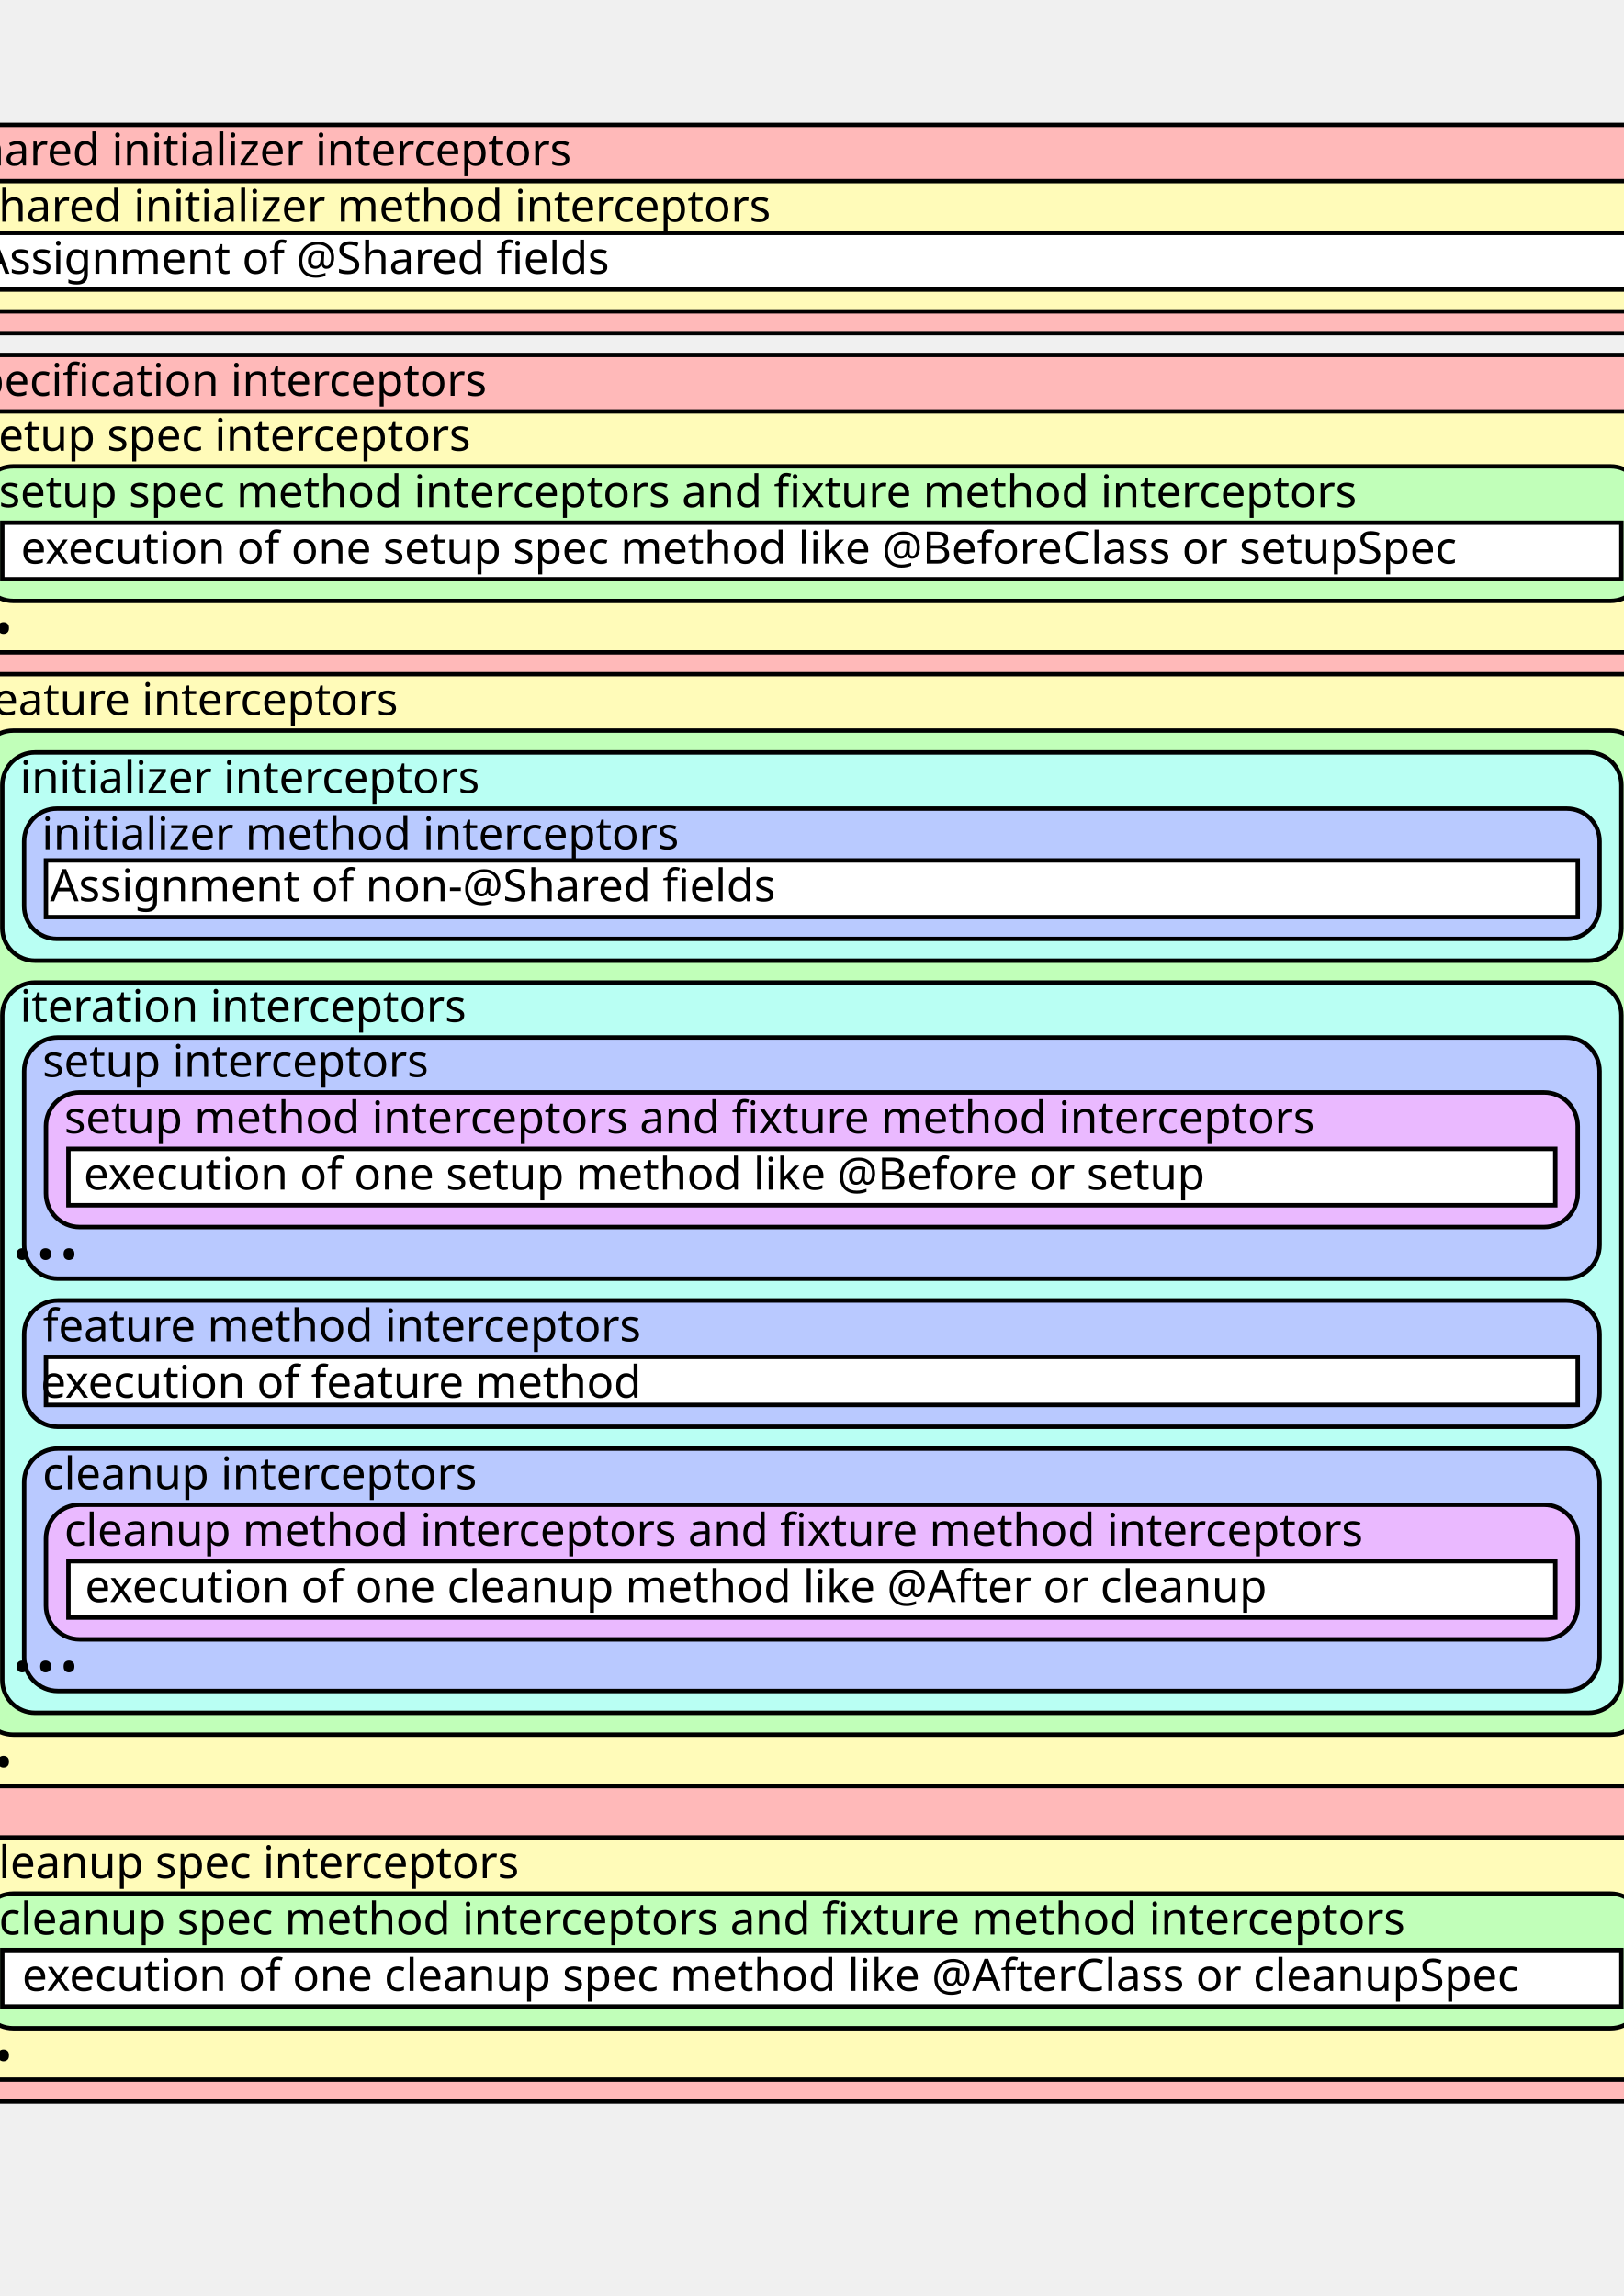
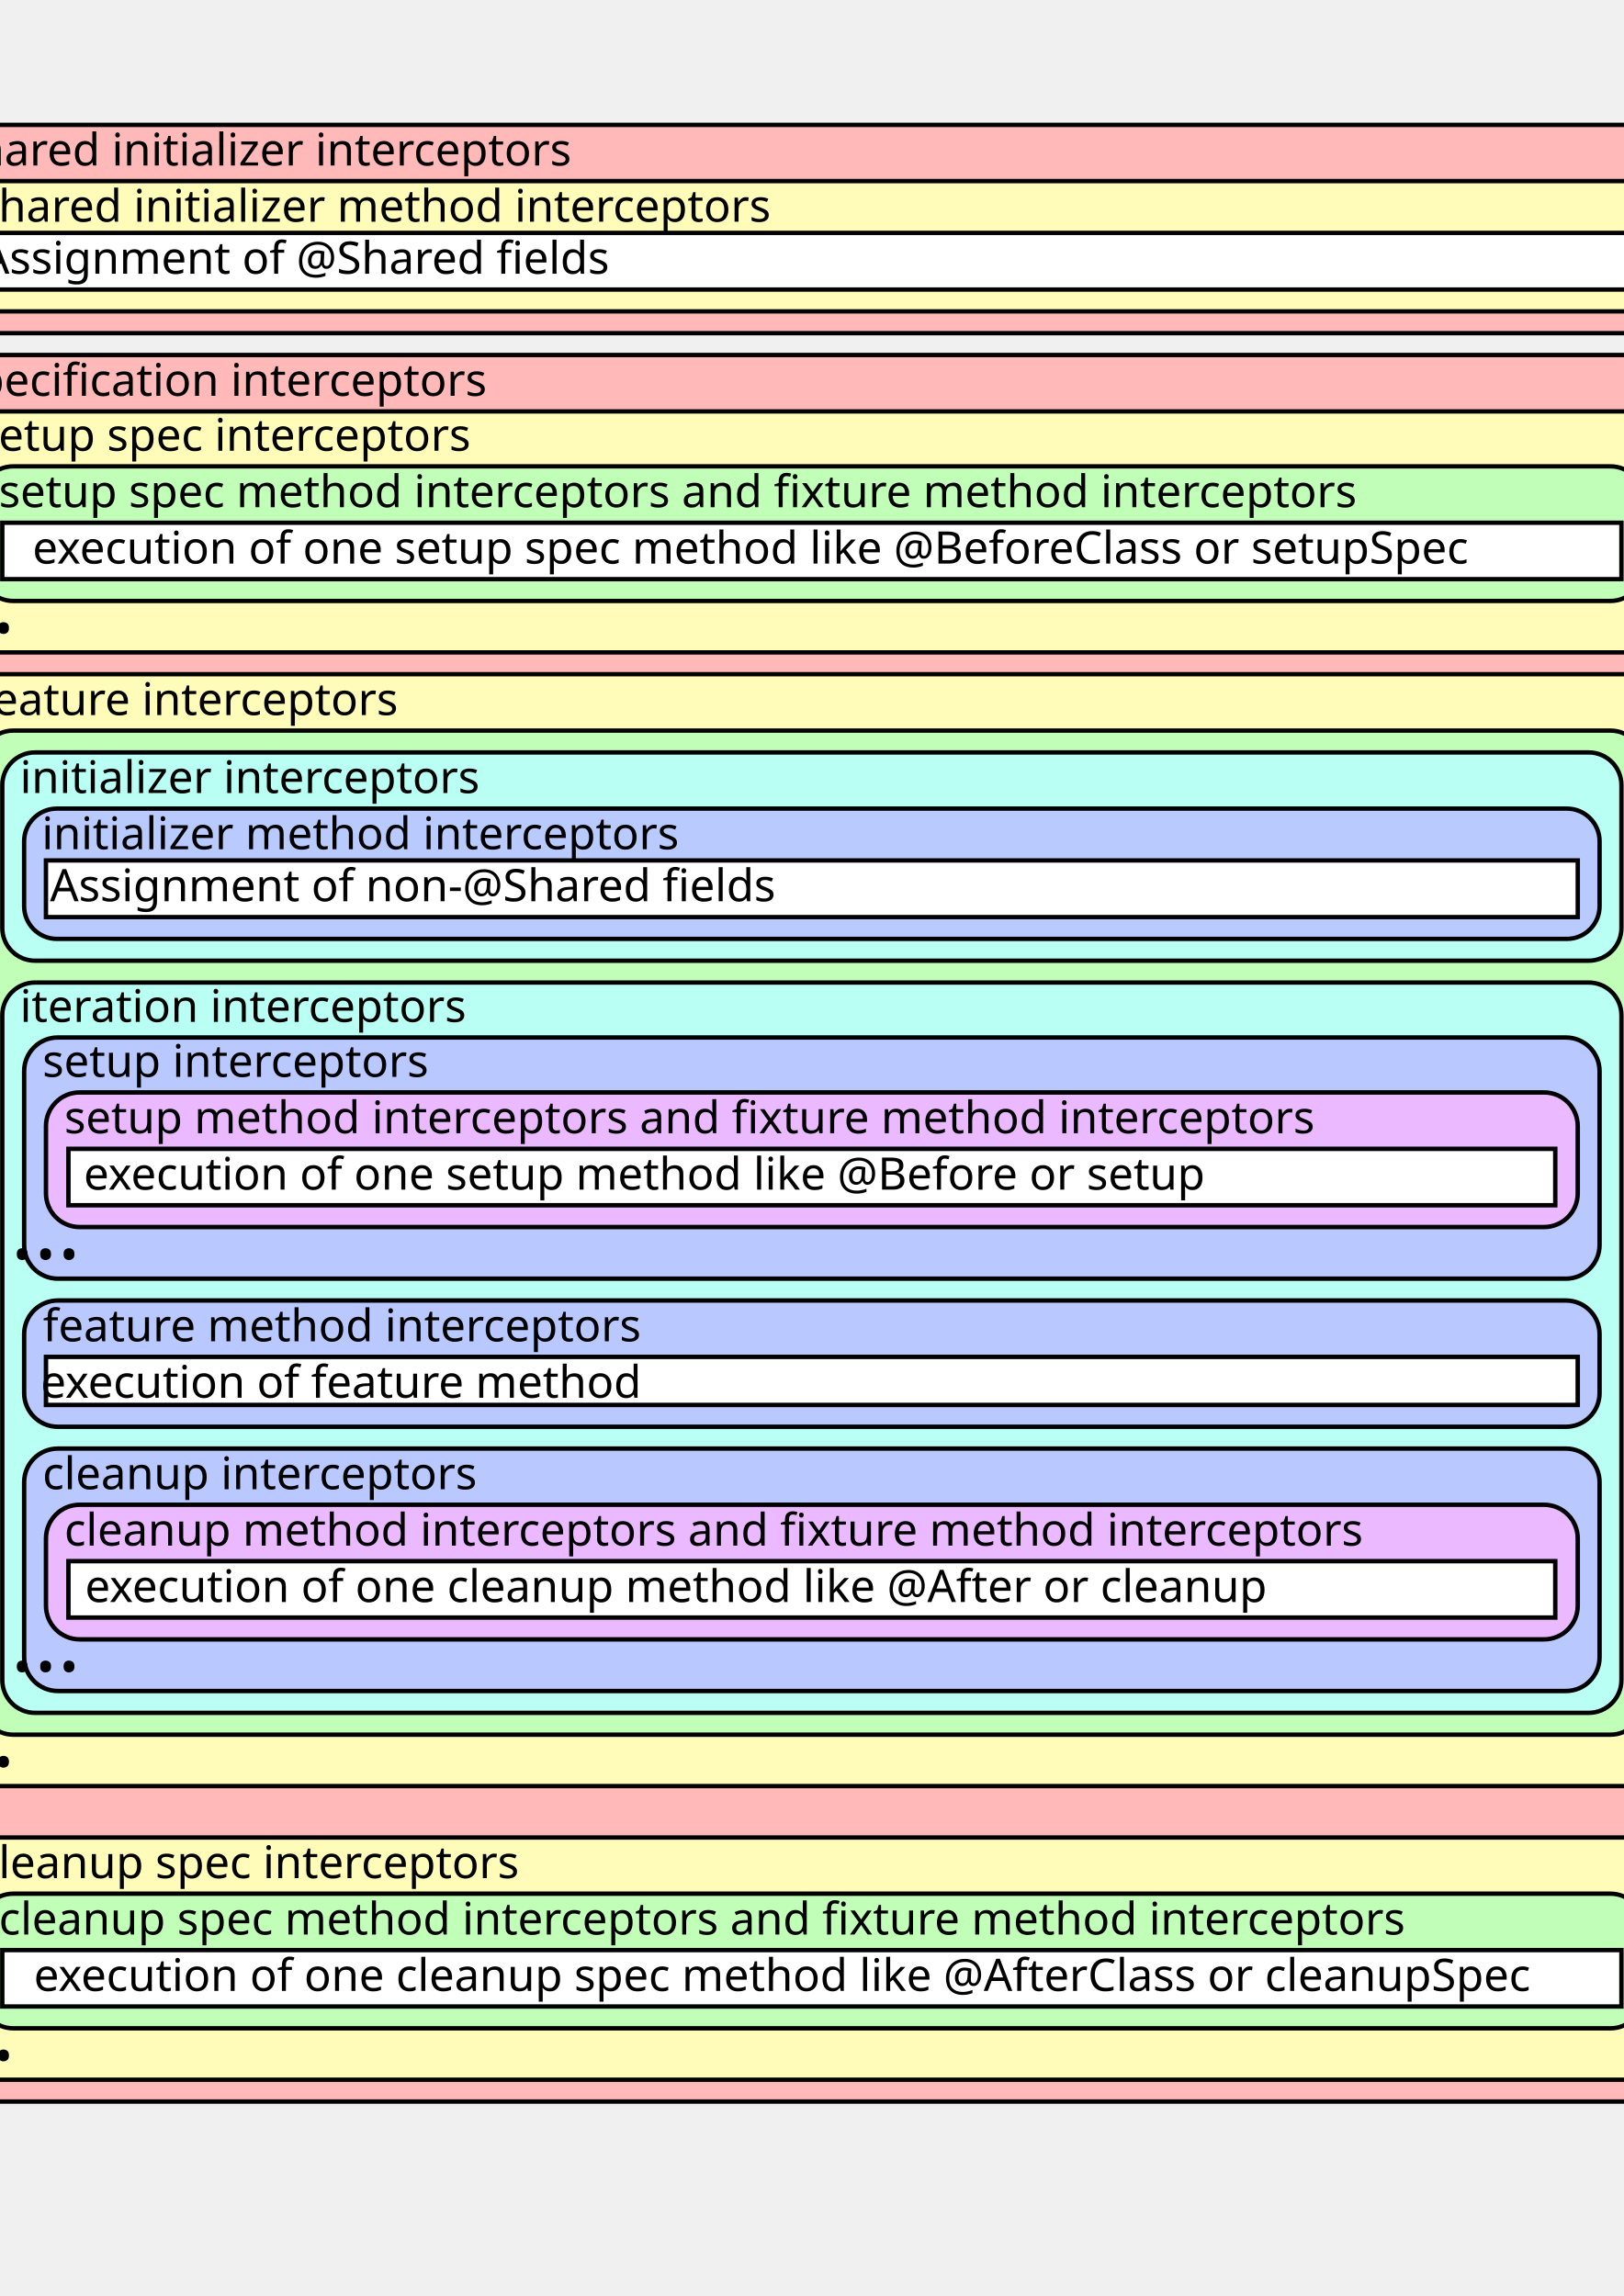
- <svg xmlns="http://www.w3.org/2000/svg" width="210mm" height="297mm" viewBox="0 0 744.094 1052.362" id="svg2" version="1.1">
+ <svg xmlns="http://www.w3.org/2000/svg" id="svg2" width="210mm" height="297mm" version="1.1" viewBox="0 0 744.094 1052.362">
  <defs id="defs4">
-     <marker orient="auto" refY="0.0" refX="0.0" id="Arrow1Lstart" style="overflow:visible">
-       <path id="path4144" d="M 0.0,0.0 L 5.0,-5.0 L -12.5,0.0 L 5.0,5.0 L 0.0,0.0 z " style="fill-rule:evenodd;stroke:#000000;stroke-width:1.0pt" transform="scale(0.8) translate(12.5,0)" />
+     <marker id="Arrow1Lstart" orient="auto" refX="0" refY="0" style="overflow:visible">
+       <path id="path4144" d="M 0.0,0.0 L 5.0,-5.0 L -12.5,0.0 L 5.0,5.0 L 0.0,0.0 z" transform="scale(0.8) translate(12.5,0)" style="fill-rule:evenodd;stroke:#000;stroke-width:1pt" />
    </marker>
  </defs>
  <g id="layer1">
-     <rect style="fill:#ffb9b9;fill-opacity:1;fill-rule:nonzero;stroke:#000000;stroke-width:2;stroke-linejoin:miter;stroke-miterlimit:4;stroke-dasharray:none;stroke-dashoffset:0;stroke-opacity:1" id="rect4138" width="801.994" height="95.469" x="-28.95" y="57.241" rx="15" />
-     <text xml:space="preserve" style="font-style:normal;font-weight:normal;font-size:20.556px;line-height:125%;font-family:sans-serif;text-align:start;letter-spacing:0px;word-spacing:0px;text-anchor:start;fill:#000000;fill-opacity:1;stroke:none;stroke-width:1px;stroke-linecap:butt;stroke-linejoin:miter;stroke-opacity:1" x="-20.532" y="75.858" id="text4537-4">
+     <rect style="fill:#ffb9b9;fill-opacity:1;fill-rule:nonzero;stroke:#000;stroke-width:2;stroke-linejoin:miter;stroke-miterlimit:4;stroke-dasharray:none;stroke-dashoffset:0;stroke-opacity:1" id="rect4138" width="801.994" height="95.469" x="-28.95" y="57.241" rx="15" />
+     <text style="font-style:normal;font-weight:400;font-size:20.556px;line-height:125%;font-family:sans-serif;text-align:start;letter-spacing:0;word-spacing:0;text-anchor:start;fill:#000;fill-opacity:1;stroke:none;stroke-width:1px;stroke-linecap:butt;stroke-linejoin:miter;stroke-opacity:1" id="text4537-4" x="-20.532" y="75.858" xml:space="preserve">
      <tspan id="tspan4539-71" x="-20.532" y="75.858">shared initializer interceptors</tspan>
    </text>
-     <rect style="fill:#fffbb9;fill-opacity:1;fill-rule:nonzero;stroke:#000000;stroke-width:2;stroke-linejoin:miter;stroke-miterlimit:4;stroke-dasharray:none;stroke-dashoffset:0;stroke-opacity:1" id="rect4138-6" width="781.994" height="59.716" x="-18.95" y="82.994" rx="15" />
-     <text xml:space="preserve" style="font-style:normal;font-weight:normal;font-size:20.556px;line-height:125%;font-family:sans-serif;text-align:start;letter-spacing:0px;word-spacing:0px;text-anchor:start;fill:#000000;fill-opacity:1;stroke:none;stroke-width:1px;stroke-linecap:butt;stroke-linejoin:miter;stroke-opacity:1" x="-10.532" y="101.611" id="text4537-4-8">
+     <rect style="fill:#fffbb9;fill-opacity:1;fill-rule:nonzero;stroke:#000;stroke-width:2;stroke-linejoin:miter;stroke-miterlimit:4;stroke-dasharray:none;stroke-dashoffset:0;stroke-opacity:1" id="rect4138-6" width="781.994" height="59.716" x="-18.95" y="82.994" rx="15" />
+     <text style="font-style:normal;font-weight:400;font-size:20.556px;line-height:125%;font-family:sans-serif;text-align:start;letter-spacing:0;word-spacing:0;text-anchor:start;fill:#000;fill-opacity:1;stroke:none;stroke-width:1px;stroke-linecap:butt;stroke-linejoin:miter;stroke-opacity:1" id="text4537-4-8" x="-10.532" y="101.611" xml:space="preserve">
      <tspan id="tspan4539-71-8" x="-10.532" y="101.611">shared initializer method interceptors</tspan>
    </text>
-     <rect style="fill:#ffffff;fill-opacity:1;fill-rule:nonzero;stroke:#000000;stroke-width:2;stroke-linejoin:miter;stroke-miterlimit:4;stroke-dasharray:none;stroke-dashoffset:0;stroke-opacity:1" id="rect4138-6-9" width="761.994" height="25.963" x="-8.95" y="106.746" rx="0" ry="0" />
-     <text xml:space="preserve" style="font-style:normal;font-weight:normal;font-size:20.556px;line-height:125%;font-family:sans-serif;text-align:center;letter-spacing:0px;word-spacing:0px;text-anchor:middle;fill:#000000;fill-opacity:1;stroke:none;stroke-width:1px;stroke-linecap:butt;stroke-linejoin:miter;stroke-opacity:1" x="148.598" y="125.464" id="text4537">
+     <rect style="fill:#fff;fill-opacity:1;fill-rule:nonzero;stroke:#000;stroke-width:2;stroke-linejoin:miter;stroke-miterlimit:4;stroke-dasharray:none;stroke-dashoffset:0;stroke-opacity:1" id="rect4138-6-9" width="761.994" height="25.963" x="-8.95" y="106.746" rx="0" ry="0" />
+     <text style="font-style:normal;font-weight:400;font-size:20.556px;line-height:125%;font-family:sans-serif;text-align:center;letter-spacing:0;word-spacing:0;text-anchor:middle;fill:#000;fill-opacity:1;stroke:none;stroke-width:1px;stroke-linecap:butt;stroke-linejoin:miter;stroke-opacity:1" id="text4537" x="148.598" y="125.464" xml:space="preserve">
      <tspan id="tspan4539" x="148.598" y="125.464">Assignment of @Shared fields</tspan>
    </text>
-     <rect style="fill:#ffb9b9;fill-opacity:1;fill-rule:nonzero;stroke:#000000;stroke-width:2;stroke-linejoin:miter;stroke-miterlimit:4;stroke-dasharray:none;stroke-dashoffset:0;stroke-opacity:1" id="rect4138-1" width="801.994" height="800.525" x="-28.95" y="162.71" rx="15" />
-     <text xml:space="preserve" style="font-style:normal;font-weight:normal;font-size:20.556px;line-height:125%;font-family:sans-serif;text-align:start;letter-spacing:0px;word-spacing:0px;text-anchor:start;fill:#000000;fill-opacity:1;stroke:none;stroke-width:1px;stroke-linecap:butt;stroke-linejoin:miter;stroke-opacity:1" x="-20.532" y="181.428" id="text4537-4-4">
-       <tspan x="-20.532" y="181.428" id="tspan4811">specification interceptors</tspan>
+     <rect style="fill:#ffb9b9;fill-opacity:1;fill-rule:nonzero;stroke:#000;stroke-width:2;stroke-linejoin:miter;stroke-miterlimit:4;stroke-dasharray:none;stroke-dashoffset:0;stroke-opacity:1" id="rect4138-1" width="801.994" height="800.525" x="-28.95" y="162.71" rx="15" />
+     <text style="font-style:normal;font-weight:400;font-size:20.556px;line-height:125%;font-family:sans-serif;text-align:start;letter-spacing:0;word-spacing:0;text-anchor:start;fill:#000;fill-opacity:1;stroke:none;stroke-width:1px;stroke-linecap:butt;stroke-linejoin:miter;stroke-opacity:1" id="text4537-4-4" x="-20.532" y="181.428" xml:space="preserve">
+       <tspan id="tspan4811" x="-20.532" y="181.428">specification interceptors</tspan>
    </text>
-     <rect style="fill:#fffbb9;fill-opacity:1;fill-rule:nonzero;stroke:#000000;stroke-width:2;stroke-linejoin:miter;stroke-miterlimit:4;stroke-dasharray:none;stroke-dashoffset:0;stroke-opacity:1" id="rect4138-6-96" width="781.994" height="110.453" x="-18.95" y="188.563" rx="15" />
-     <text xml:space="preserve" style="font-style:normal;font-weight:normal;font-size:20.556px;line-height:125%;font-family:sans-serif;text-align:start;letter-spacing:0px;word-spacing:0px;text-anchor:start;fill:#000000;fill-opacity:1;stroke:none;stroke-width:1px;stroke-linecap:butt;stroke-linejoin:miter;stroke-opacity:1" x="-10.532" y="206.608" id="text4537-4-4-1">
-       <tspan x="-10.532" y="206.608" id="tspan4833">setup spec interceptors</tspan>
+     <rect style="fill:#fffbb9;fill-opacity:1;fill-rule:nonzero;stroke:#000;stroke-width:2;stroke-linejoin:miter;stroke-miterlimit:4;stroke-dasharray:none;stroke-dashoffset:0;stroke-opacity:1" id="rect4138-6-96" width="781.994" height="110.453" x="-18.95" y="188.563" rx="15" />
+     <text style="font-style:normal;font-weight:400;font-size:20.556px;line-height:125%;font-family:sans-serif;text-align:start;letter-spacing:0;word-spacing:0;text-anchor:start;fill:#000;fill-opacity:1;stroke:none;stroke-width:1px;stroke-linecap:butt;stroke-linejoin:miter;stroke-opacity:1" id="text4537-4-4-1" x="-10.532" y="206.608" xml:space="preserve">
+       <tspan id="tspan4833" x="-10.532" y="206.608">setup spec interceptors</tspan>
    </text>
-     <rect style="fill:#c1ffb9;fill-opacity:1;fill-rule:nonzero;stroke:#000000;stroke-width:2;stroke-linejoin:miter;stroke-miterlimit:4;stroke-dasharray:none;stroke-dashoffset:0;stroke-opacity:1" id="rect4138-6-96-0" width="761.994" height="61.706" x="-8.95" y="213.744" rx="15" />
-     <text xml:space="preserve" style="font-style:normal;font-weight:normal;font-size:20.556px;line-height:125%;font-family:sans-serif;text-align:start;letter-spacing:0px;word-spacing:0px;text-anchor:start;fill:#000000;fill-opacity:1;stroke:none;stroke-width:1px;stroke-linecap:butt;stroke-linejoin:miter;stroke-opacity:1" x="-0.532" y="232.461" id="text4537-4-4-1-1">
-       <tspan x="-0.532" y="232.461" id="tspan4230">setup spec method interceptors and fixture method interceptors</tspan>
+     <rect style="fill:#c1ffb9;fill-opacity:1;fill-rule:nonzero;stroke:#000;stroke-width:2;stroke-linejoin:miter;stroke-miterlimit:4;stroke-dasharray:none;stroke-dashoffset:0;stroke-opacity:1" id="rect4138-6-96-0" width="761.994" height="61.706" x="-8.95" y="213.744" rx="15" />
+     <text style="font-style:normal;font-weight:400;font-size:20.556px;line-height:125%;font-family:sans-serif;text-align:start;letter-spacing:0;word-spacing:0;text-anchor:start;fill:#000;fill-opacity:1;stroke:none;stroke-width:1px;stroke-linecap:butt;stroke-linejoin:miter;stroke-opacity:1" id="text4537-4-4-1-1" x="-.532" y="232.461" xml:space="preserve">
+       <tspan id="tspan4230" x="-.532" y="232.461">setup spec method interceptors and fixture method interceptors</tspan>
    </text>
-     <rect style="fill:#ffffff;fill-opacity:1;fill-rule:nonzero;stroke:#000000;stroke-width:2;stroke-linejoin:miter;stroke-miterlimit:4;stroke-dasharray:none;stroke-dashoffset:0;stroke-opacity:1" id="rect4138-6-9-8" width="741.994" height="25.853" x="1.05" y="239.596" rx="0" ry="0" />
-     <text xml:space="preserve" style="font-style:normal;font-weight:normal;font-size:20.556px;line-height:125%;font-family:sans-serif;text-align:center;letter-spacing:0px;word-spacing:0px;text-anchor:middle;fill:#000000;fill-opacity:1;stroke:none;stroke-width:1px;stroke-linecap:butt;stroke-linejoin:miter;stroke-opacity:1" x="357.288" y="258.314" id="text4537-3">
+     <rect style="fill:#fff;fill-opacity:1;fill-rule:nonzero;stroke:#000;stroke-width:2;stroke-linejoin:miter;stroke-miterlimit:4;stroke-dasharray:none;stroke-dashoffset:0;stroke-opacity:1" id="rect4138-6-9-8" width="741.994" height="25.853" x="1.05" y="239.596" rx="0" ry="0" />
+     <text style="font-style:normal;font-weight:400;font-size:20.556px;line-height:125%;font-family:sans-serif;text-align:center;letter-spacing:0;word-spacing:0;text-anchor:middle;fill:#000;fill-opacity:1;stroke:none;stroke-width:1px;stroke-linecap:butt;stroke-linejoin:miter;stroke-opacity:1" id="text4537-3" x="357.288" y="258.314" xml:space="preserve">
      <tspan id="tspan4539-7" x="357.288" y="258.314">execution of one setup spec method like @BeforeClass or setupSpec</tspan>
-       <tspan x="357.288" y="284.009" id="tspan4630" />
    </text>
-     <rect style="fill:#fffbb9;fill-opacity:1;fill-rule:nonzero;stroke:#000000;stroke-width:2;stroke-linejoin:miter;stroke-miterlimit:4;stroke-dasharray:none;stroke-dashoffset:0;stroke-opacity:1" id="rect4138-6-96-6" width="781.994" height="509.628" x="-18.95" y="309.016" rx="15" />
-     <text xml:space="preserve" style="font-style:normal;font-weight:normal;font-size:20.556px;line-height:125%;font-family:sans-serif;text-align:start;letter-spacing:0px;word-spacing:0px;text-anchor:start;fill:#000000;fill-opacity:1;stroke:none;stroke-width:1px;stroke-linecap:butt;stroke-linejoin:miter;stroke-opacity:1" x="-10.321" y="327.734" id="text4537-4-4-4">
-       <tspan x="-10.321" y="327.734" id="tspan4811-9">feature interceptors</tspan>
+     <rect style="fill:#fffbb9;fill-opacity:1;fill-rule:nonzero;stroke:#000;stroke-width:2;stroke-linejoin:miter;stroke-miterlimit:4;stroke-dasharray:none;stroke-dashoffset:0;stroke-opacity:1" id="rect4138-6-96-6" width="781.994" height="509.628" x="-18.95" y="309.016" rx="15" />
+     <text style="font-style:normal;font-weight:400;font-size:20.556px;line-height:125%;font-family:sans-serif;text-align:start;letter-spacing:0;word-spacing:0;text-anchor:start;fill:#000;fill-opacity:1;stroke:none;stroke-width:1px;stroke-linecap:butt;stroke-linejoin:miter;stroke-opacity:1" id="text4537-4-4-4" x="-10.321" y="327.734" xml:space="preserve">
+       <tspan id="tspan4811-9" x="-10.321" y="327.734">feature interceptors</tspan>
    </text>
-     <text xml:space="preserve" style="font-style:normal;font-weight:normal;font-size:40px;line-height:125%;font-family:sans-serif;text-align:center;letter-spacing:0px;word-spacing:0px;text-anchor:middle;fill:#000000;fill-opacity:1;stroke:none;stroke-width:1px;stroke-linecap:butt;stroke-linejoin:miter;stroke-opacity:1" x="16.906" y="290.016" id="text4674">
+     <text style="font-style:normal;font-weight:400;font-size:40px;line-height:125%;font-family:sans-serif;text-align:center;letter-spacing:0;word-spacing:0;text-anchor:middle;fill:#000;fill-opacity:1;stroke:none;stroke-width:1px;stroke-linecap:butt;stroke-linejoin:miter;stroke-opacity:1" id="text4674" x="16.906" y="290.016" xml:space="preserve">
      <tspan id="tspan4676" x="16.906" y="290.016">...</tspan>
    </text>
-     <rect style="fill:#fffbb9;fill-opacity:1;fill-rule:nonzero;stroke:#000000;stroke-width:2;stroke-linejoin:miter;stroke-miterlimit:4;stroke-dasharray:none;stroke-dashoffset:0;stroke-opacity:1" id="rect4138-6-96-60" width="781.994" height="111.025" x="-18.95" y="842.21" rx="15" />
-     <text xml:space="preserve" style="font-style:normal;font-weight:normal;font-size:20.556px;line-height:125%;font-family:sans-serif;text-align:start;letter-spacing:0px;word-spacing:0px;text-anchor:start;fill:#000000;fill-opacity:1;stroke:none;stroke-width:1px;stroke-linecap:butt;stroke-linejoin:miter;stroke-opacity:1" x="-10.507" y="860.828" id="text4537-4-4-1-2">
-       <tspan x="-10.507" y="860.828" id="tspan4873">cleanup spec interceptors</tspan>
+     <rect style="fill:#fffbb9;fill-opacity:1;fill-rule:nonzero;stroke:#000;stroke-width:2;stroke-linejoin:miter;stroke-miterlimit:4;stroke-dasharray:none;stroke-dashoffset:0;stroke-opacity:1" id="rect4138-6-96-60" width="781.994" height="111.025" x="-18.95" y="842.21" rx="15" />
+     <text style="font-style:normal;font-weight:400;font-size:20.556px;line-height:125%;font-family:sans-serif;text-align:start;letter-spacing:0;word-spacing:0;text-anchor:start;fill:#000;fill-opacity:1;stroke:none;stroke-width:1px;stroke-linecap:butt;stroke-linejoin:miter;stroke-opacity:1" id="text4537-4-4-1-2" x="-10.507" y="860.828" xml:space="preserve">
+       <tspan id="tspan4873" x="-10.507" y="860.828">cleanup spec interceptors</tspan>
    </text>
-     <rect style="fill:#c1ffb9;fill-opacity:1;fill-rule:nonzero;stroke:#000000;stroke-width:2;stroke-linejoin:miter;stroke-miterlimit:4;stroke-dasharray:none;stroke-dashoffset:0;stroke-opacity:1" id="rect4138-6-96-0-8" width="761.994" height="61.706" x="-8.95" y="867.963" rx="15" />
-     <text xml:space="preserve" style="font-style:normal;font-weight:normal;font-size:20.556px;line-height:125%;font-family:sans-serif;text-align:start;letter-spacing:0px;word-spacing:0px;text-anchor:start;fill:#000000;fill-opacity:1;stroke:none;stroke-width:1px;stroke-linecap:butt;stroke-linejoin:miter;stroke-opacity:1" x="-0.507" y="886.681" id="text4537-4-4-1-1-8">
-       <tspan x="-0.507" y="886.681" id="tspan4833-3-9">cleanup spec method interceptors and fixture method interceptors</tspan>
+     <rect style="fill:#c1ffb9;fill-opacity:1;fill-rule:nonzero;stroke:#000;stroke-width:2;stroke-linejoin:miter;stroke-miterlimit:4;stroke-dasharray:none;stroke-dashoffset:0;stroke-opacity:1" id="rect4138-6-96-0-8" width="761.994" height="61.706" x="-8.95" y="867.963" rx="15" />
+     <text style="font-style:normal;font-weight:400;font-size:20.556px;line-height:125%;font-family:sans-serif;text-align:start;letter-spacing:0;word-spacing:0;text-anchor:start;fill:#000;fill-opacity:1;stroke:none;stroke-width:1px;stroke-linecap:butt;stroke-linejoin:miter;stroke-opacity:1" id="text4537-4-4-1-1-8" x="-.507" y="886.681" xml:space="preserve">
+       <tspan id="tspan4833-3-9" x="-.507" y="886.681">cleanup spec method interceptors and fixture method interceptors</tspan>
    </text>
-     <rect style="fill:#ffffff;fill-opacity:1;fill-rule:nonzero;stroke:#000000;stroke-width:2;stroke-linejoin:miter;stroke-miterlimit:4;stroke-dasharray:none;stroke-dashoffset:0;stroke-opacity:1" id="rect4138-6-9-8-4" width="741.994" height="25.853" x="1.05" y="893.816" rx="0" ry="0" />
-     <text xml:space="preserve" style="font-style:normal;font-weight:normal;font-size:20.556px;line-height:125%;font-family:sans-serif;text-align:center;letter-spacing:0px;word-spacing:0px;text-anchor:middle;fill:#000000;fill-opacity:1;stroke:none;stroke-width:1px;stroke-linecap:butt;stroke-linejoin:miter;stroke-opacity:1" x="371.802" y="912.534" id="text4537-3-0">
+     <rect style="fill:#fff;fill-opacity:1;fill-rule:nonzero;stroke:#000;stroke-width:2;stroke-linejoin:miter;stroke-miterlimit:4;stroke-dasharray:none;stroke-dashoffset:0;stroke-opacity:1" id="rect4138-6-9-8-4" width="741.994" height="25.853" x="1.05" y="893.816" rx="0" ry="0" />
+     <text style="font-style:normal;font-weight:400;font-size:20.556px;line-height:125%;font-family:sans-serif;text-align:center;letter-spacing:0;word-spacing:0;text-anchor:middle;fill:#000;fill-opacity:1;stroke:none;stroke-width:1px;stroke-linecap:butt;stroke-linejoin:miter;stroke-opacity:1" id="text4537-3-0" x="371.802" y="912.534" xml:space="preserve">
      <tspan id="tspan4539-7-5" x="371.802" y="912.534">execution of one cleanup spec method like @AfterClass or cleanupSpec</tspan>
-       <tspan x="371.802" y="938.228" id="tspan4630-7" />
    </text>
-     <text xml:space="preserve" style="font-style:normal;font-weight:normal;font-size:40px;line-height:125%;font-family:sans-serif;text-align:center;letter-spacing:0px;word-spacing:0px;text-anchor:middle;fill:#000000;fill-opacity:1;stroke:none;stroke-width:1px;stroke-linecap:butt;stroke-linejoin:miter;stroke-opacity:1" x="16.906" y="944.235" id="text4674-3">
+     <text style="font-style:normal;font-weight:400;font-size:40px;line-height:125%;font-family:sans-serif;text-align:center;letter-spacing:0;word-spacing:0;text-anchor:middle;fill:#000;fill-opacity:1;stroke:none;stroke-width:1px;stroke-linecap:butt;stroke-linejoin:miter;stroke-opacity:1" id="text4674-3" x="16.906" y="944.235" xml:space="preserve">
      <tspan id="tspan4676-7" x="16.906" y="944.235">...</tspan>
    </text>
-     <text xml:space="preserve" style="font-style:normal;font-weight:normal;font-size:40px;line-height:125%;font-family:sans-serif;text-align:center;letter-spacing:0px;word-spacing:0px;text-anchor:middle;fill:#000000;fill-opacity:1;stroke:none;stroke-width:1px;stroke-linecap:butt;stroke-linejoin:miter;stroke-opacity:1" x="6.906" y="833.21" id="text4674-30">
+     <text style="font-style:normal;font-weight:400;font-size:40px;line-height:125%;font-family:sans-serif;text-align:center;letter-spacing:0;word-spacing:0;text-anchor:middle;fill:#000;fill-opacity:1;stroke:none;stroke-width:1px;stroke-linecap:butt;stroke-linejoin:miter;stroke-opacity:1" id="text4674-30" x="6.906" y="833.21" xml:space="preserve">
      <tspan id="tspan4676-5" x="6.906" y="833.21">...</tspan>
    </text>
-     <rect style="fill:#c1ffb9;fill-opacity:1;fill-rule:nonzero;stroke:#000000;stroke-width:2;stroke-linejoin:miter;stroke-miterlimit:4;stroke-dasharray:none;stroke-dashoffset:0;stroke-opacity:1" id="rect4138-6-96-0-1-8" width="761.994" height="460.209" x="-8.95" y="334.869" rx="15" />
-     <rect style="fill:#b9fff3;fill-opacity:1;fill-rule:nonzero;stroke:#000000;stroke-width:2;stroke-linejoin:miter;stroke-miterlimit:4;stroke-dasharray:none;stroke-dashoffset:0;stroke-opacity:1" id="rect4138-6-96-0-1" width="741.994" height="95.469" x="1.05" y="344.869" rx="15" />
-     <text xml:space="preserve" style="font-style:normal;font-weight:normal;font-size:20.556px;line-height:125%;font-family:sans-serif;text-align:start;letter-spacing:0px;word-spacing:0px;text-anchor:start;fill:#000000;fill-opacity:1;stroke:none;stroke-width:1px;stroke-linecap:butt;stroke-linejoin:miter;stroke-opacity:1" x="9.142" y="363.486" id="text4537-4-4-1-1-0">
-       <tspan x="9.142" y="363.486" id="tspan4833-3-0">initializer interceptors</tspan>
+     <rect style="fill:#c1ffb9;fill-opacity:1;fill-rule:nonzero;stroke:#000;stroke-width:2;stroke-linejoin:miter;stroke-miterlimit:4;stroke-dasharray:none;stroke-dashoffset:0;stroke-opacity:1" id="rect4138-6-96-0-1-8" width="761.994" height="460.209" x="-8.95" y="334.869" rx="15" />
+     <rect style="fill:#b9fff3;fill-opacity:1;fill-rule:nonzero;stroke:#000;stroke-width:2;stroke-linejoin:miter;stroke-miterlimit:4;stroke-dasharray:none;stroke-dashoffset:0;stroke-opacity:1" id="rect4138-6-96-0-1" width="741.994" height="95.469" x="1.05" y="344.869" rx="15" />
+     <text style="font-style:normal;font-weight:400;font-size:20.556px;line-height:125%;font-family:sans-serif;text-align:start;letter-spacing:0;word-spacing:0;text-anchor:start;fill:#000;fill-opacity:1;stroke:none;stroke-width:1px;stroke-linecap:butt;stroke-linejoin:miter;stroke-opacity:1" id="text4537-4-4-1-1-0" x="9.142" y="363.486" xml:space="preserve">
+       <tspan id="tspan4833-3-0" x="9.142" y="363.486">initializer interceptors</tspan>
    </text>
-     <rect style="fill:#b9caff;fill-opacity:1;fill-rule:nonzero;stroke:#000000;stroke-width:2;stroke-linejoin:miter;stroke-miterlimit:4;stroke-dasharray:none;stroke-dashoffset:0;stroke-opacity:1" id="rect4138-6-96-0-1-3" width="721.994" height="59.716" x="11.05" y="370.622" rx="15" />
-     <text xml:space="preserve" style="font-style:normal;font-weight:normal;font-size:20.556px;line-height:125%;font-family:sans-serif;text-align:start;letter-spacing:0px;word-spacing:0px;text-anchor:start;fill:#000000;fill-opacity:1;stroke:none;stroke-width:1px;stroke-linecap:butt;stroke-linejoin:miter;stroke-opacity:1" x="19.142" y="389.239" id="text4537-4-4-1-1-0-2">
-       <tspan x="19.142" y="389.239" id="tspan4833-3-0-4">initializer method interceptors</tspan>
+     <rect style="fill:#b9caff;fill-opacity:1;fill-rule:nonzero;stroke:#000;stroke-width:2;stroke-linejoin:miter;stroke-miterlimit:4;stroke-dasharray:none;stroke-dashoffset:0;stroke-opacity:1" id="rect4138-6-96-0-1-3" width="721.994" height="59.716" x="11.05" y="370.622" rx="15" />
+     <text style="font-style:normal;font-weight:400;font-size:20.556px;line-height:125%;font-family:sans-serif;text-align:start;letter-spacing:0;word-spacing:0;text-anchor:start;fill:#000;fill-opacity:1;stroke:none;stroke-width:1px;stroke-linecap:butt;stroke-linejoin:miter;stroke-opacity:1" id="text4537-4-4-1-1-0-2" x="19.142" y="389.239" xml:space="preserve">
+       <tspan id="tspan4833-3-0-4" x="19.142" y="389.239">initializer method interceptors</tspan>
    </text>
-     <rect style="fill:#ffffff;fill-opacity:1;fill-rule:nonzero;stroke:#000000;stroke-width:2;stroke-linejoin:miter;stroke-miterlimit:4;stroke-dasharray:none;stroke-dashoffset:0;stroke-opacity:1" id="rect4138-6-9-2" width="701.994" height="25.963" x="21.05" y="394.374" rx="0" ry="0" />
-     <text xml:space="preserve" style="font-style:normal;font-weight:normal;font-size:20.556px;line-height:125%;font-family:sans-serif;text-align:center;letter-spacing:0px;word-spacing:0px;text-anchor:middle;fill:#000000;fill-opacity:1;stroke:none;stroke-width:1px;stroke-linecap:butt;stroke-linejoin:miter;stroke-opacity:1" x="202.526" y="413.092" id="text4537-5">
+     <rect style="fill:#fff;fill-opacity:1;fill-rule:nonzero;stroke:#000;stroke-width:2;stroke-linejoin:miter;stroke-miterlimit:4;stroke-dasharray:none;stroke-dashoffset:0;stroke-opacity:1" id="rect4138-6-9-2" width="701.994" height="25.963" x="21.05" y="394.374" rx="0" ry="0" />
+     <text style="font-style:normal;font-weight:400;font-size:20.556px;line-height:125%;font-family:sans-serif;text-align:center;letter-spacing:0;word-spacing:0;text-anchor:middle;fill:#000;fill-opacity:1;stroke:none;stroke-width:1px;stroke-linecap:butt;stroke-linejoin:miter;stroke-opacity:1" id="text4537-5" x="202.526" y="413.092" xml:space="preserve">
      <tspan id="tspan4539-4" x="202.526" y="413.092">Assignment of non-@Shared fields</tspan>
    </text>
-     <text xml:space="preserve" style="font-style:normal;font-weight:normal;font-size:40px;line-height:125%;font-family:sans-serif;text-align:center;letter-spacing:0px;word-spacing:0px;text-anchor:middle;fill:#000000;fill-opacity:1;stroke:none;stroke-width:1px;stroke-linecap:butt;stroke-linejoin:miter;stroke-opacity:1" x="16.906" y="809.644" id="text4674-30-5">
+     <text style="font-style:normal;font-weight:400;font-size:40px;line-height:125%;font-family:sans-serif;text-align:center;letter-spacing:0;word-spacing:0;text-anchor:middle;fill:#000;fill-opacity:1;stroke:none;stroke-width:1px;stroke-linecap:butt;stroke-linejoin:miter;stroke-opacity:1" id="text4674-30-5" x="16.906" y="809.644" xml:space="preserve">
      <tspan id="tspan4676-5-0" x="16.906" y="809.644">...</tspan>
    </text>
-     <rect style="fill:#b9fff3;fill-opacity:1;fill-rule:nonzero;stroke:#000000;stroke-width:2;stroke-linejoin:miter;stroke-miterlimit:4;stroke-dasharray:none;stroke-dashoffset:0;stroke-opacity:1" id="rect4138-6-96-0-1-5" width="741.994" height="334.74" x="1.05" y="450.338" rx="15" />
-     <text xml:space="preserve" style="font-style:normal;font-weight:normal;font-size:20.556px;line-height:125%;font-family:sans-serif;text-align:start;letter-spacing:0px;word-spacing:0px;text-anchor:start;fill:#000000;fill-opacity:1;stroke:none;stroke-width:1px;stroke-linecap:butt;stroke-linejoin:miter;stroke-opacity:1" x="9.142" y="468.383" id="text4537-4-4-1-1-0-22">
-       <tspan x="9.142" y="468.383" id="tspan4833-3-0-0">iteration interceptors</tspan>
+     <rect style="fill:#b9fff3;fill-opacity:1;fill-rule:nonzero;stroke:#000;stroke-width:2;stroke-linejoin:miter;stroke-miterlimit:4;stroke-dasharray:none;stroke-dashoffset:0;stroke-opacity:1" id="rect4138-6-96-0-1-5" width="741.994" height="334.74" x="1.05" y="450.338" rx="15" />
+     <text style="font-style:normal;font-weight:400;font-size:20.556px;line-height:125%;font-family:sans-serif;text-align:start;letter-spacing:0;word-spacing:0;text-anchor:start;fill:#000;fill-opacity:1;stroke:none;stroke-width:1px;stroke-linecap:butt;stroke-linejoin:miter;stroke-opacity:1" id="text4537-4-4-1-1-0-22" x="9.142" y="468.383" xml:space="preserve">
+       <tspan id="tspan4833-3-0-0" x="9.142" y="468.383">iteration interceptors</tspan>
    </text>
-     <rect style="fill:#b9c9ff;fill-opacity:1;fill-rule:nonzero;stroke:#000000;stroke-width:2.028;stroke-linejoin:miter;stroke-miterlimit:4;stroke-dasharray:none;stroke-dashoffset:0;stroke-opacity:1" id="rect4138-6-96-0-1-3-0-2" width="721.966" height="110.543" x="11.064" y="475.533" rx="15.427" />
-     <text xml:space="preserve" style="font-style:normal;font-weight:normal;font-size:20.556px;line-height:125%;font-family:sans-serif;text-align:start;letter-spacing:0px;word-spacing:0px;text-anchor:start;fill:#000000;fill-opacity:1;stroke:none;stroke-width:1px;stroke-linecap:butt;stroke-linejoin:miter;stroke-opacity:1" x="19.468" y="493.564" id="text4537-4-4-1-1-0-2-2-0">
-       <tspan x="19.468" y="493.564" id="tspan4833-3-0-4-9-3">setup interceptors</tspan>
+     <rect style="fill:#b9c9ff;fill-opacity:1;fill-rule:nonzero;stroke:#000;stroke-width:2.028;stroke-linejoin:miter;stroke-miterlimit:4;stroke-dasharray:none;stroke-dashoffset:0;stroke-opacity:1" id="rect4138-6-96-0-1-3-0-2" width="721.966" height="110.543" x="11.064" y="475.533" rx="15.427" />
+     <text style="font-style:normal;font-weight:400;font-size:20.556px;line-height:125%;font-family:sans-serif;text-align:start;letter-spacing:0;word-spacing:0;text-anchor:start;fill:#000;fill-opacity:1;stroke:none;stroke-width:1px;stroke-linecap:butt;stroke-linejoin:miter;stroke-opacity:1" id="text4537-4-4-1-1-0-2-2-0" x="19.468" y="493.564" xml:space="preserve">
+       <tspan id="tspan4833-3-0-4-9-3" x="19.468" y="493.564">setup interceptors</tspan>
    </text>
-     <rect style="fill:#eab9ff;fill-opacity:1;fill-rule:nonzero;stroke:#000000;stroke-width:2.029;stroke-linejoin:miter;stroke-miterlimit:4;stroke-dasharray:none;stroke-dashoffset:0;stroke-opacity:1" id="rect4138-6-96-0-9" width="701.965" height="61.699" x="21.064" y="500.713" rx="15.439" />
-     <text xml:space="preserve" style="font-style:normal;font-weight:normal;font-size:20.556px;line-height:125%;font-family:sans-serif;text-align:start;letter-spacing:0px;word-spacing:0px;text-anchor:start;fill:#000000;fill-opacity:1;stroke:none;stroke-width:1px;stroke-linecap:butt;stroke-linejoin:miter;stroke-opacity:1" x="29.468" y="519.417" id="text4537-4-4-1-1-3">
-       <tspan x="29.468" y="519.417" id="tspan4833-3-2">setup method interceptors and fixture method interceptors</tspan>
+     <rect style="fill:#eab9ff;fill-opacity:1;fill-rule:nonzero;stroke:#000;stroke-width:2.029;stroke-linejoin:miter;stroke-miterlimit:4;stroke-dasharray:none;stroke-dashoffset:0;stroke-opacity:1" id="rect4138-6-96-0-9" width="701.965" height="61.699" x="21.064" y="500.713" rx="15.439" />
+     <text style="font-style:normal;font-weight:400;font-size:20.556px;line-height:125%;font-family:sans-serif;text-align:start;letter-spacing:0;word-spacing:0;text-anchor:start;fill:#000;fill-opacity:1;stroke:none;stroke-width:1px;stroke-linecap:butt;stroke-linejoin:miter;stroke-opacity:1" id="text4537-4-4-1-1-3" x="29.468" y="519.417" xml:space="preserve">
+       <tspan id="tspan4833-3-2" x="29.468" y="519.417">setup method interceptors and fixture method interceptors</tspan>
    </text>
-     <rect style="fill:#ffffff;fill-opacity:1;fill-rule:nonzero;stroke:#000000;stroke-width:2.029;stroke-linejoin:miter;stroke-miterlimit:4;stroke-dasharray:none;stroke-dashoffset:0;stroke-opacity:1" id="rect4138-6-9-8-8" width="681.379" height="25.85" x="31.357" y="526.566" rx="0" ry="0" />
-     <text xml:space="preserve" style="font-style:normal;font-weight:normal;font-size:20.556px;line-height:125%;font-family:sans-serif;text-align:center;letter-spacing:0px;word-spacing:0px;text-anchor:middle;fill:#000000;fill-opacity:1;stroke:none;stroke-width:1px;stroke-linecap:butt;stroke-linejoin:miter;stroke-opacity:1" x="308.639" y="545.27" id="text4537-3-6">
-       <tspan x="308.639" y="545.27" id="tspan4630-3">execution of one setup method like @Before or setup</tspan>
+     <rect style="fill:#fff;fill-opacity:1;fill-rule:nonzero;stroke:#000;stroke-width:2.029;stroke-linejoin:miter;stroke-miterlimit:4;stroke-dasharray:none;stroke-dashoffset:0;stroke-opacity:1" id="rect4138-6-9-8-8" width="681.379" height="25.85" x="31.357" y="526.566" rx="0" ry="0" />
+     <text style="font-style:normal;font-weight:400;font-size:20.556px;line-height:125%;font-family:sans-serif;text-align:center;letter-spacing:0;word-spacing:0;text-anchor:middle;fill:#000;fill-opacity:1;stroke:none;stroke-width:1px;stroke-linecap:butt;stroke-linejoin:miter;stroke-opacity:1" id="text4537-3-6" x="308.639" y="545.27" xml:space="preserve">
+       <tspan id="tspan4630-3" x="308.639" y="545.27">execution of one setup method like @Before or setup</tspan>
    </text>
-     <text xml:space="preserve" style="font-style:normal;font-weight:normal;font-size:40px;line-height:125%;font-family:sans-serif;text-align:center;letter-spacing:0px;word-spacing:0px;text-anchor:middle;fill:#000000;fill-opacity:1;stroke:none;stroke-width:1px;stroke-linecap:butt;stroke-linejoin:miter;stroke-opacity:1" x="46.906" y="576.971" id="text4674-38">
+     <text style="font-style:normal;font-weight:400;font-size:40px;line-height:125%;font-family:sans-serif;text-align:center;letter-spacing:0;word-spacing:0;text-anchor:middle;fill:#000;fill-opacity:1;stroke:none;stroke-width:1px;stroke-linecap:butt;stroke-linejoin:miter;stroke-opacity:1" id="text4674-38" x="46.906" y="576.971" xml:space="preserve">
      <tspan id="tspan4676-2" x="46.906" y="576.971">...</tspan>
    </text>
-     <rect style="fill:#b9c9ff;fill-opacity:1;fill-rule:nonzero;stroke:#000000;stroke-width:2.028;stroke-linejoin:miter;stroke-miterlimit:4;stroke-dasharray:none;stroke-dashoffset:0;stroke-opacity:1" id="rect4138-6-96-0-9-0" width="721.966" height="57.877" x="11.064" y="596.074" rx="15.427" />
-     <text xml:space="preserve" style="font-style:normal;font-weight:normal;font-size:20.556px;line-height:125%;font-family:sans-serif;text-align:start;letter-spacing:0px;word-spacing:0px;text-anchor:start;fill:#000000;fill-opacity:1;stroke:none;stroke-width:1px;stroke-linecap:butt;stroke-linejoin:miter;stroke-opacity:1" x="19.679" y="614.789" id="text4537-4-4-1-1-3-5">
-       <tspan x="19.679" y="614.789" id="tspan4833-3-2-9">feature method interceptors</tspan>
+     <rect style="fill:#b9c9ff;fill-opacity:1;fill-rule:nonzero;stroke:#000;stroke-width:2.028;stroke-linejoin:miter;stroke-miterlimit:4;stroke-dasharray:none;stroke-dashoffset:0;stroke-opacity:1" id="rect4138-6-96-0-9-0" width="721.966" height="57.877" x="11.064" y="596.074" rx="15.427" />
+     <text style="font-style:normal;font-weight:400;font-size:20.556px;line-height:125%;font-family:sans-serif;text-align:start;letter-spacing:0;word-spacing:0;text-anchor:start;fill:#000;fill-opacity:1;stroke:none;stroke-width:1px;stroke-linecap:butt;stroke-linejoin:miter;stroke-opacity:1" id="text4537-4-4-1-1-3-5" x="19.679" y="614.789" xml:space="preserve">
+       <tspan id="tspan4833-3-2-9" x="19.679" y="614.789">feature method interceptors</tspan>
    </text>
-     <rect style="fill:#ffffff;fill-opacity:1;fill-rule:nonzero;stroke:#000000;stroke-width:2.029;stroke-linejoin:miter;stroke-miterlimit:4;stroke-dasharray:none;stroke-dashoffset:0;stroke-opacity:1" id="rect4138-6-9-8-8-3" width="701.965" height="22.026" x="21.064" y="621.926" rx="0" ry="0" />
-     <text xml:space="preserve" style="font-style:normal;font-weight:normal;font-size:20.556px;line-height:125%;font-family:sans-serif;text-align:center;letter-spacing:0px;word-spacing:0px;text-anchor:middle;fill:#000000;fill-opacity:1;stroke:none;stroke-width:1px;stroke-linecap:butt;stroke-linejoin:miter;stroke-opacity:1" x="169.665" y="640.642" id="text4537-3-6-1">
-       <tspan x="169.665" y="640.642" id="tspan4630-3-6">execution of feature method</tspan>
+     <rect style="fill:#fff;fill-opacity:1;fill-rule:nonzero;stroke:#000;stroke-width:2.029;stroke-linejoin:miter;stroke-miterlimit:4;stroke-dasharray:none;stroke-dashoffset:0;stroke-opacity:1" id="rect4138-6-9-8-8-3" width="701.965" height="22.026" x="21.064" y="621.926" rx="0" ry="0" />
+     <text style="font-style:normal;font-weight:400;font-size:20.556px;line-height:125%;font-family:sans-serif;text-align:center;letter-spacing:0;word-spacing:0;text-anchor:middle;fill:#000;fill-opacity:1;stroke:none;stroke-width:1px;stroke-linecap:butt;stroke-linejoin:miter;stroke-opacity:1" id="text4537-3-6-1" x="169.665" y="640.642" xml:space="preserve">
+       <tspan id="tspan4630-3-6" x="169.665" y="640.642">execution of feature method</tspan>
    </text>
-     <rect style="fill:#b9c9ff;fill-opacity:1;fill-rule:nonzero;stroke:#000000;stroke-width:2.028;stroke-linejoin:miter;stroke-miterlimit:4;stroke-dasharray:none;stroke-dashoffset:0;stroke-opacity:1" id="rect4138-6-96-0-1-3-0-2-3" width="721.966" height="111.115" x="11.064" y="663.95" rx="15.427" />
-     <text xml:space="preserve" style="font-style:normal;font-weight:normal;font-size:20.556px;line-height:125%;font-family:sans-serif;text-align:start;letter-spacing:0px;word-spacing:0px;text-anchor:start;fill:#000000;fill-opacity:1;stroke:none;stroke-width:1px;stroke-linecap:butt;stroke-linejoin:miter;stroke-opacity:1" x="19.493" y="682.571" id="text4537-4-4-1-1-0-2-2-0-1">
-       <tspan x="19.493" y="682.571" id="tspan5270">cleanup interceptors</tspan>
+     <rect style="fill:#b9c9ff;fill-opacity:1;fill-rule:nonzero;stroke:#000;stroke-width:2.028;stroke-linejoin:miter;stroke-miterlimit:4;stroke-dasharray:none;stroke-dashoffset:0;stroke-opacity:1" id="rect4138-6-96-0-1-3-0-2-3" width="721.966" height="111.115" x="11.064" y="663.95" rx="15.427" />
+     <text style="font-style:normal;font-weight:400;font-size:20.556px;line-height:125%;font-family:sans-serif;text-align:start;letter-spacing:0;word-spacing:0;text-anchor:start;fill:#000;fill-opacity:1;stroke:none;stroke-width:1px;stroke-linecap:butt;stroke-linejoin:miter;stroke-opacity:1" id="text4537-4-4-1-1-0-2-2-0-1" x="19.493" y="682.571" xml:space="preserve">
+       <tspan id="tspan5270" x="19.493" y="682.571">cleanup interceptors</tspan>
    </text>
-     <rect style="fill:#eab9ff;fill-opacity:1;fill-rule:nonzero;stroke:#000000;stroke-width:2.029;stroke-linejoin:miter;stroke-miterlimit:4;stroke-dasharray:none;stroke-dashoffset:0;stroke-opacity:1" id="rect4138-6-96-0-9-7" width="701.965" height="61.699" x="21.064" y="689.699" rx="15.439" />
-     <text xml:space="preserve" style="font-style:normal;font-weight:normal;font-size:20.556px;line-height:125%;font-family:sans-serif;text-align:start;letter-spacing:0px;word-spacing:0px;text-anchor:start;fill:#000000;fill-opacity:1;stroke:none;stroke-width:1px;stroke-linecap:butt;stroke-linejoin:miter;stroke-opacity:1" x="29.493" y="708.424" id="text4537-4-4-1-1-3-1">
-       <tspan x="29.493" y="708.424" id="tspan4833-3-2-5">cleanup method interceptors and fixture method interceptors</tspan>
+     <rect style="fill:#eab9ff;fill-opacity:1;fill-rule:nonzero;stroke:#000;stroke-width:2.029;stroke-linejoin:miter;stroke-miterlimit:4;stroke-dasharray:none;stroke-dashoffset:0;stroke-opacity:1" id="rect4138-6-96-0-9-7" width="701.965" height="61.699" x="21.064" y="689.699" rx="15.439" />
+     <text style="font-style:normal;font-weight:400;font-size:20.556px;line-height:125%;font-family:sans-serif;text-align:start;letter-spacing:0;word-spacing:0;text-anchor:start;fill:#000;fill-opacity:1;stroke:none;stroke-width:1px;stroke-linecap:butt;stroke-linejoin:miter;stroke-opacity:1" id="text4537-4-4-1-1-3-1" x="29.493" y="708.424" xml:space="preserve">
+       <tspan id="tspan4833-3-2-5" x="29.493" y="708.424">cleanup method interceptors and fixture method interceptors</tspan>
    </text>
-     <rect style="fill:#ffffff;fill-opacity:1;fill-rule:nonzero;stroke:#000000;stroke-width:2.029;stroke-linejoin:miter;stroke-miterlimit:4;stroke-dasharray:none;stroke-dashoffset:0;stroke-opacity:1" id="rect4138-6-9-8-8-32" width="681.379" height="25.85" x="31.357" y="715.548" rx="0" ry="0" />
-     <text xml:space="preserve" style="font-style:normal;font-weight:normal;font-size:20.556px;line-height:125%;font-family:sans-serif;text-align:center;letter-spacing:0px;word-spacing:0px;text-anchor:middle;fill:#000000;fill-opacity:1;stroke:none;stroke-width:1px;stroke-linecap:butt;stroke-linejoin:miter;stroke-opacity:1" x="323.153" y="734.277" id="text4537-3-6-2">
-       <tspan x="323.153" y="734.277" id="tspan4630-3-0">execution of one cleanup method like @After or cleanup</tspan>
+     <rect style="fill:#fff;fill-opacity:1;fill-rule:nonzero;stroke:#000;stroke-width:2.029;stroke-linejoin:miter;stroke-miterlimit:4;stroke-dasharray:none;stroke-dashoffset:0;stroke-opacity:1" id="rect4138-6-9-8-8-32" width="681.379" height="25.85" x="31.357" y="715.548" rx="0" ry="0" />
+     <text style="font-style:normal;font-weight:400;font-size:20.556px;line-height:125%;font-family:sans-serif;text-align:center;letter-spacing:0;word-spacing:0;text-anchor:middle;fill:#000;fill-opacity:1;stroke:none;stroke-width:1px;stroke-linecap:butt;stroke-linejoin:miter;stroke-opacity:1" id="text4537-3-6-2" x="323.153" y="734.277" xml:space="preserve">
+       <tspan id="tspan4630-3-0" x="323.153" y="734.277">execution of one cleanup method like @After or cleanup</tspan>
    </text>
-     <text xml:space="preserve" style="font-style:normal;font-weight:normal;font-size:40px;line-height:125%;font-family:sans-serif;text-align:center;letter-spacing:0px;word-spacing:0px;text-anchor:middle;fill:#000000;fill-opacity:1;stroke:none;stroke-width:1px;stroke-linecap:butt;stroke-linejoin:miter;stroke-opacity:1" x="46.906" y="765.978" id="text4674-38-5">
+     <text style="font-style:normal;font-weight:400;font-size:40px;line-height:125%;font-family:sans-serif;text-align:center;letter-spacing:0;word-spacing:0;text-anchor:middle;fill:#000;fill-opacity:1;stroke:none;stroke-width:1px;stroke-linecap:butt;stroke-linejoin:miter;stroke-opacity:1" id="text4674-38-5" x="46.906" y="765.978" xml:space="preserve">
      <tspan id="tspan4676-2-6" x="46.906" y="765.978">...</tspan>
    </text>
  </g>
</svg>
